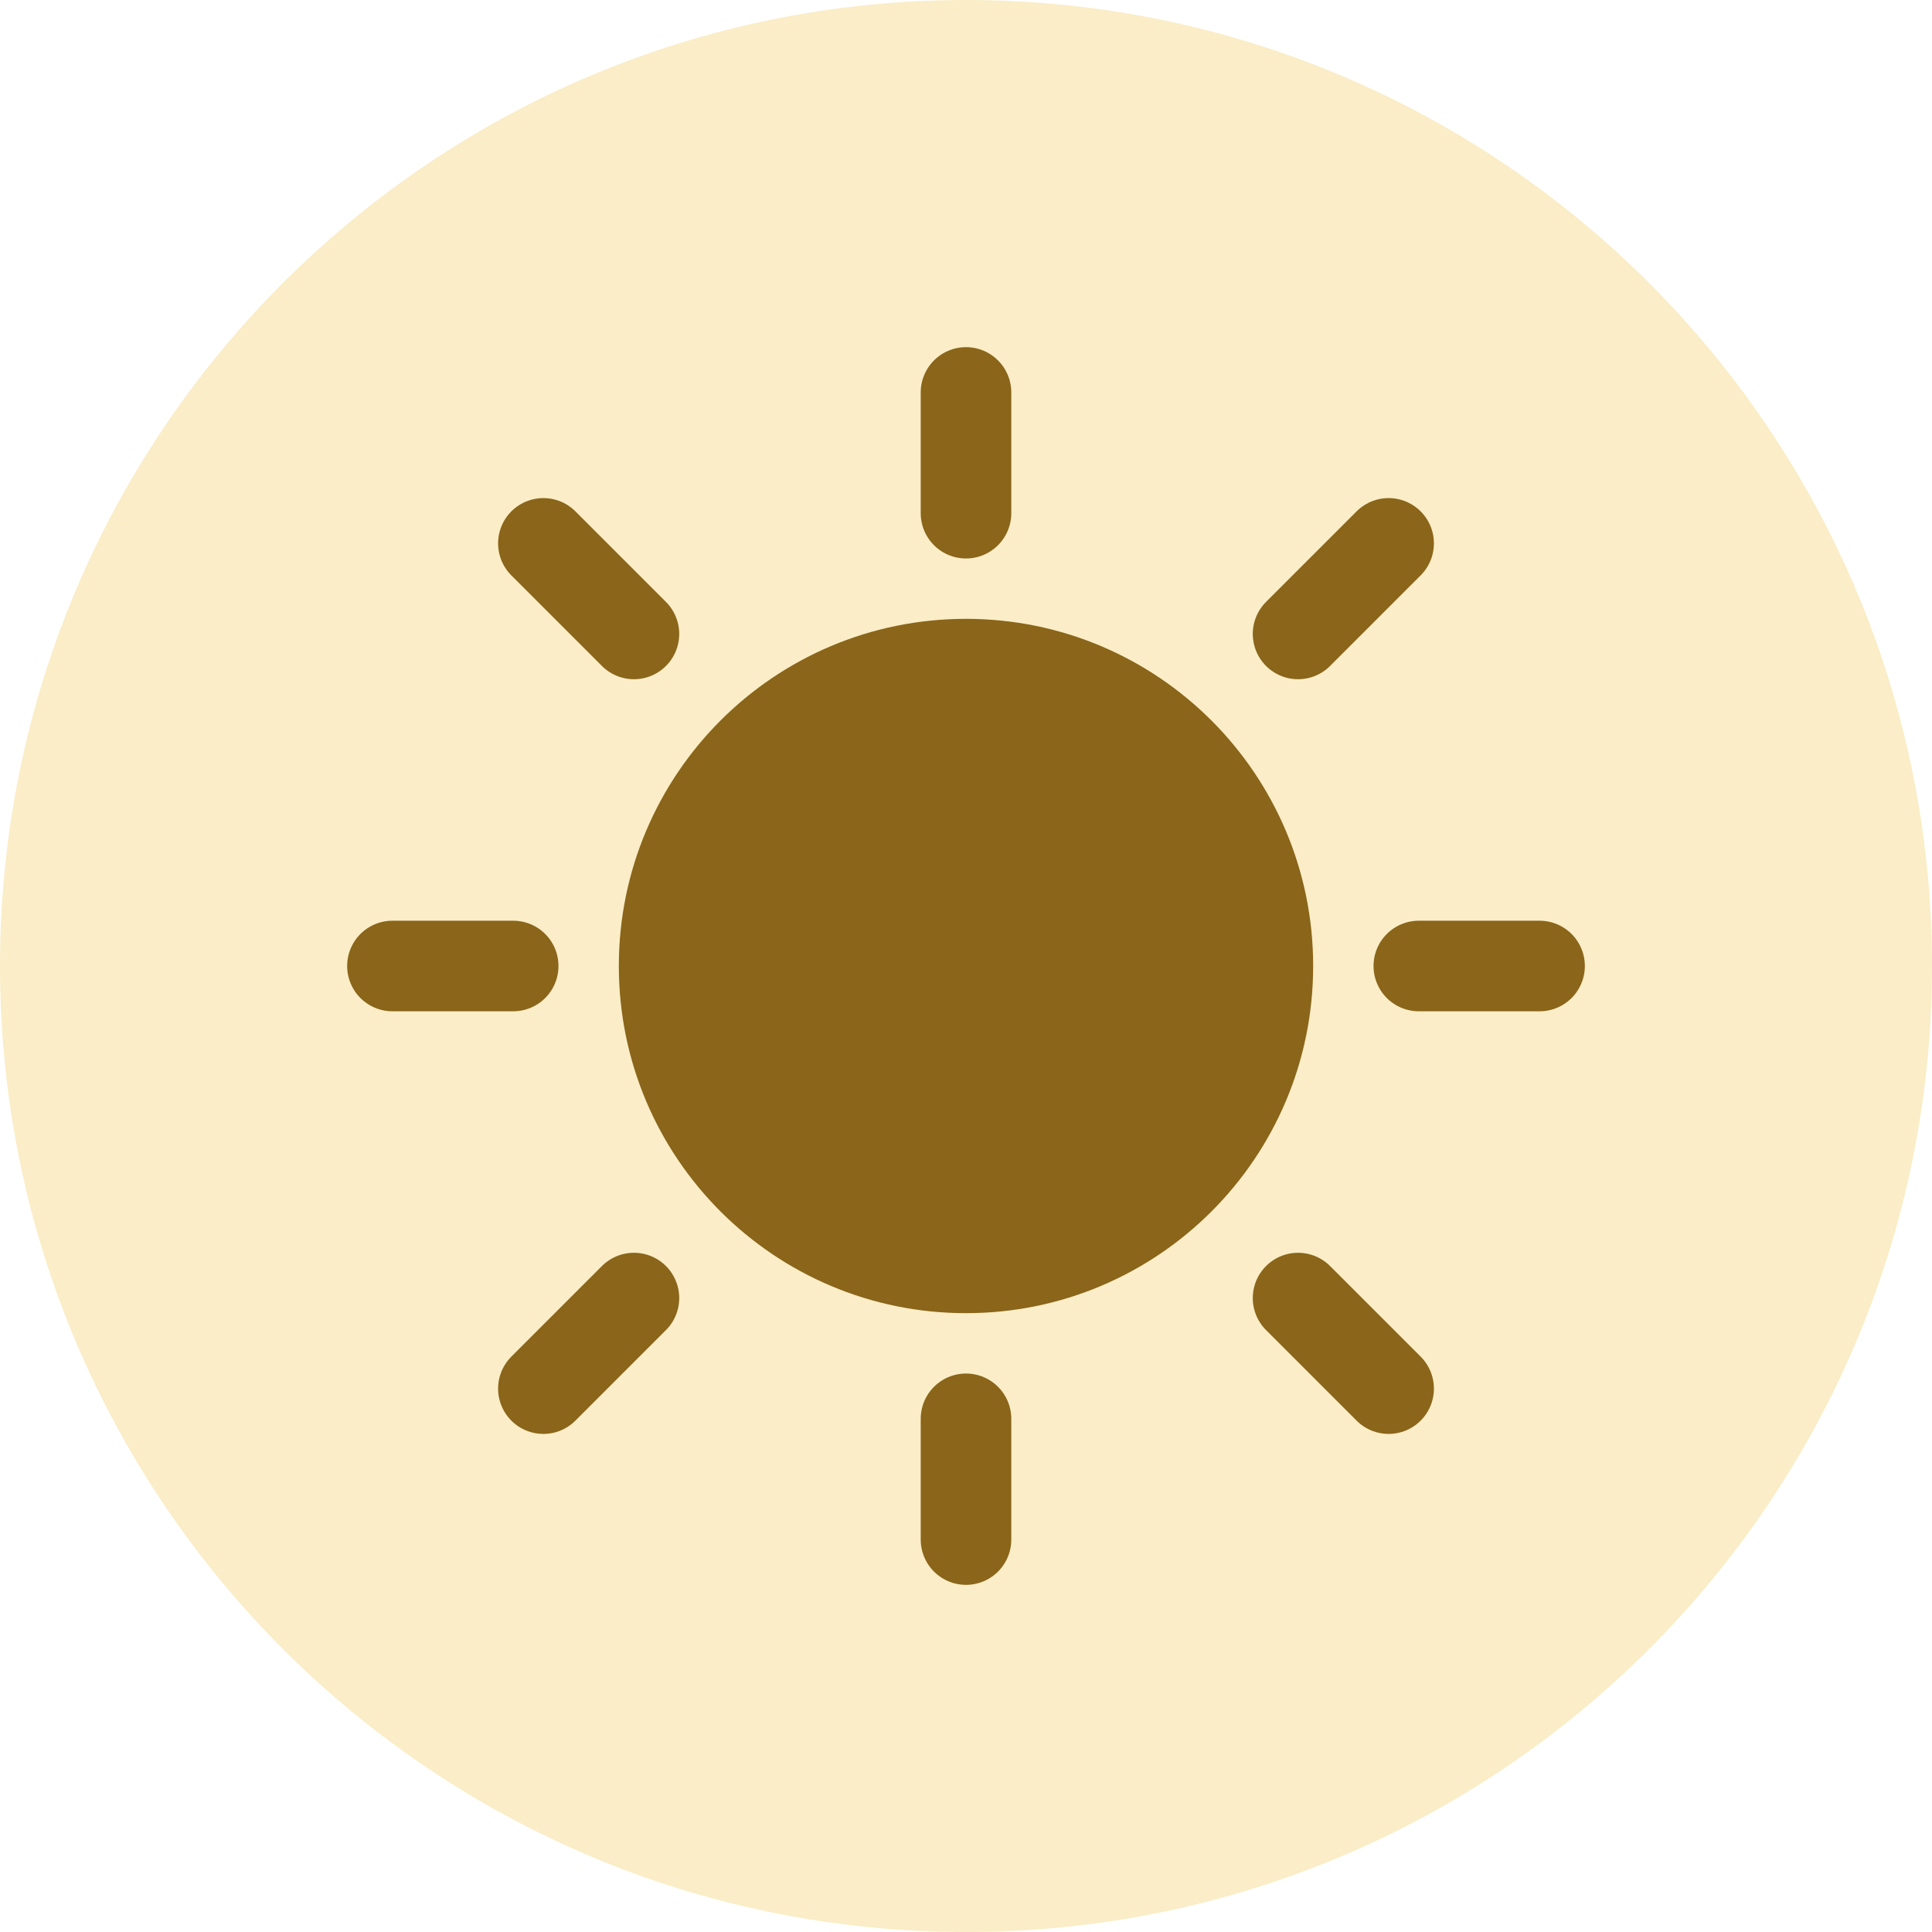
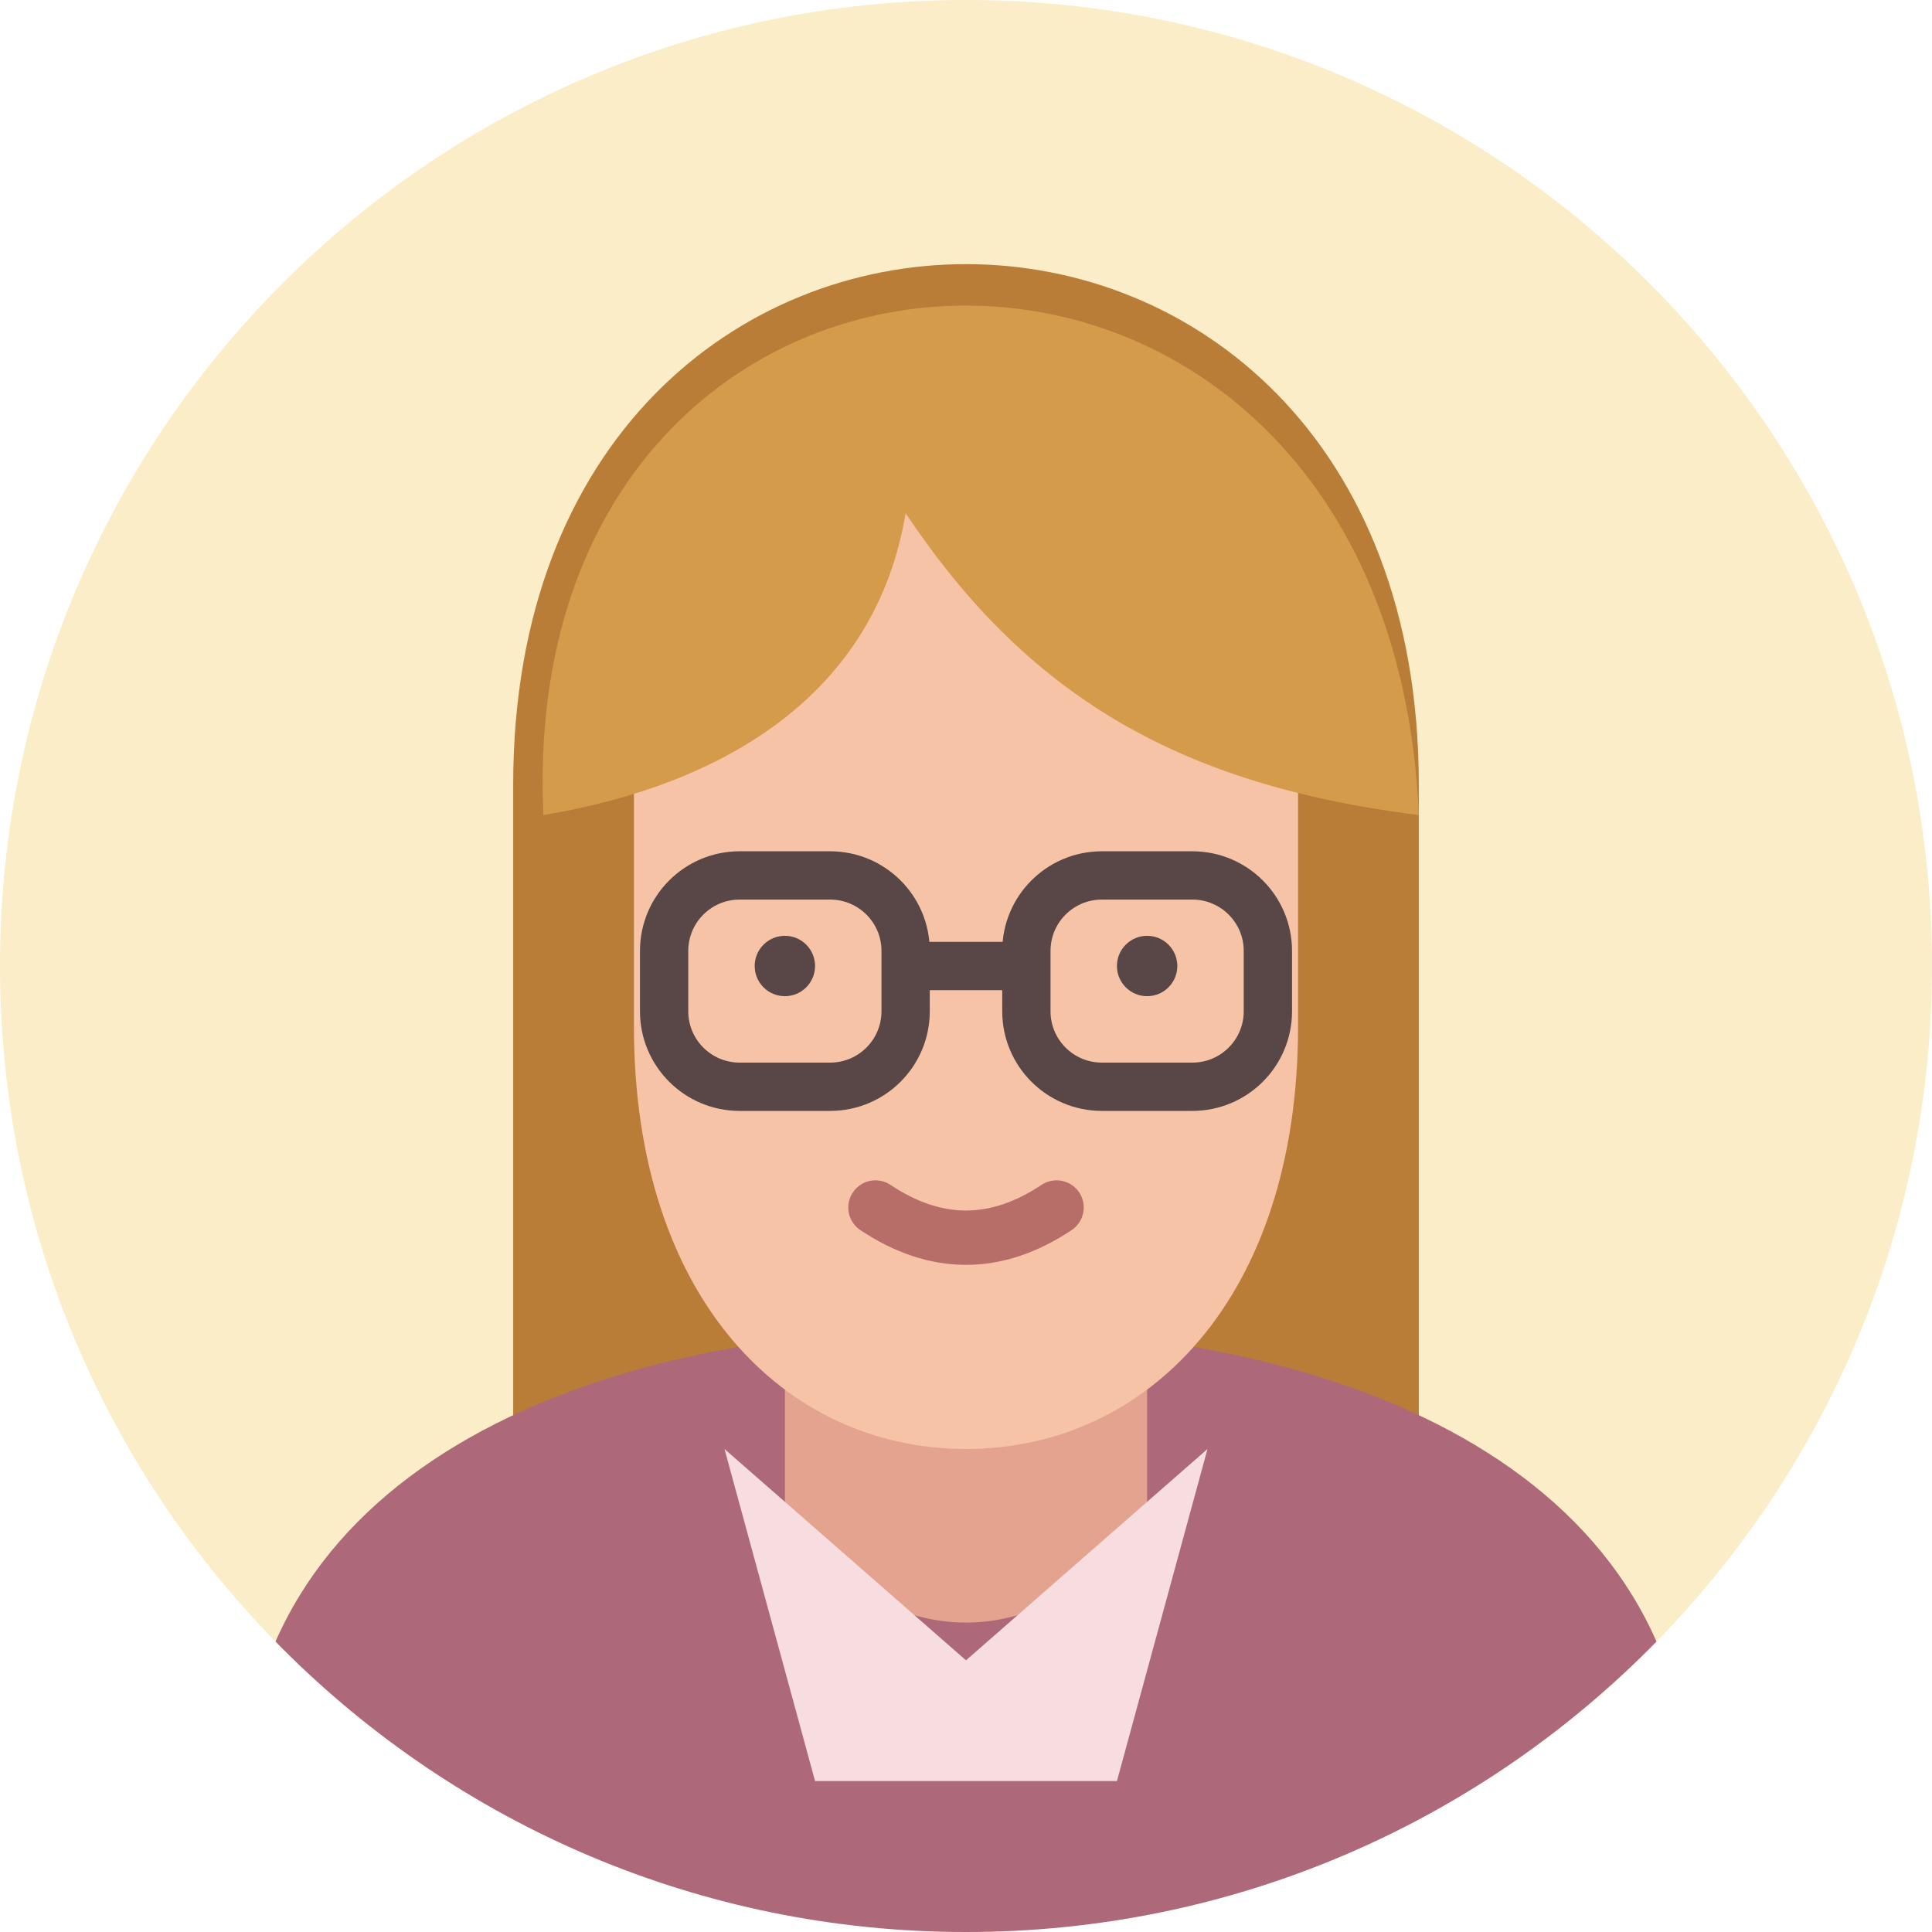
<svg xmlns="http://www.w3.org/2000/svg" viewBox="0 0 64 64">
-   <circle cx="32" cy="32" r="32" fill="#faedc7" />
-   <g fill="#8a651a" stroke="#8a651a" stroke-linecap="round" stroke-linejoin="round">
-     <circle cx="32" cy="32" r="11" />
-     <path d="M32 13 V17 M32 47 V51 M13 32 H17 M47 32 H51 M18 18 L21 21 M43 43 L46 46 M18 46 L21 43 M43 21 L46 18" stroke-width="3" />
+   <defs>
+     <clipPath id="portrait">
+       <circle cx="32" cy="32" r="32" />
+     </clipPath>
+   </defs>
+   <g clip-path="url(#portrait)">
+     <path fill="#faedc7" d="M0 0h64v64H0z" />
+     <path fill="#ba7d38" d="M17 26c0-23 30-23 30 0v23H17z" />
+     <path fill="#ad6879" d="M8 65v-5c0-11 11-16 24-16s24 5 24 16v5" />
+     <path fill="#e3a38e" d="M26 38h12v12c-3 5-9 5-12 0z" />
+     <path fill="#f6c3a7" d="M21 23c0-11 22-11 22 0v11c0 9-5 14-11 14s-11-5-11-14z" />
+     <path fill="#d49b4b" d="M18 27c-1-22 28-23 29 0-8-1-13-4-17-10-1 6-6 9-12 10z" />
+     <g fill="none" stroke="#584746" stroke-width="1.6">
+       <rect x="22" y="29" width="8" height="7" rx="2.5" />
+       <rect x="34" y="29" width="8" height="7" rx="2.5" />
+       <path d="M30 32h4" />
+     </g>
+     <g fill="#584746">
+       <circle cx="26" cy="32" r="1" />
+       <circle cx="38" cy="32" r="1" />
+     </g>
+     <path d="M29 40q3 2 6 0" fill="none" stroke="#b76e69" stroke-width="1.8" stroke-linecap="round" />
+     <path fill="#f8dde0" d="m24 48 8 7 8-7-3 11H27z" />
  </g>
</svg>
